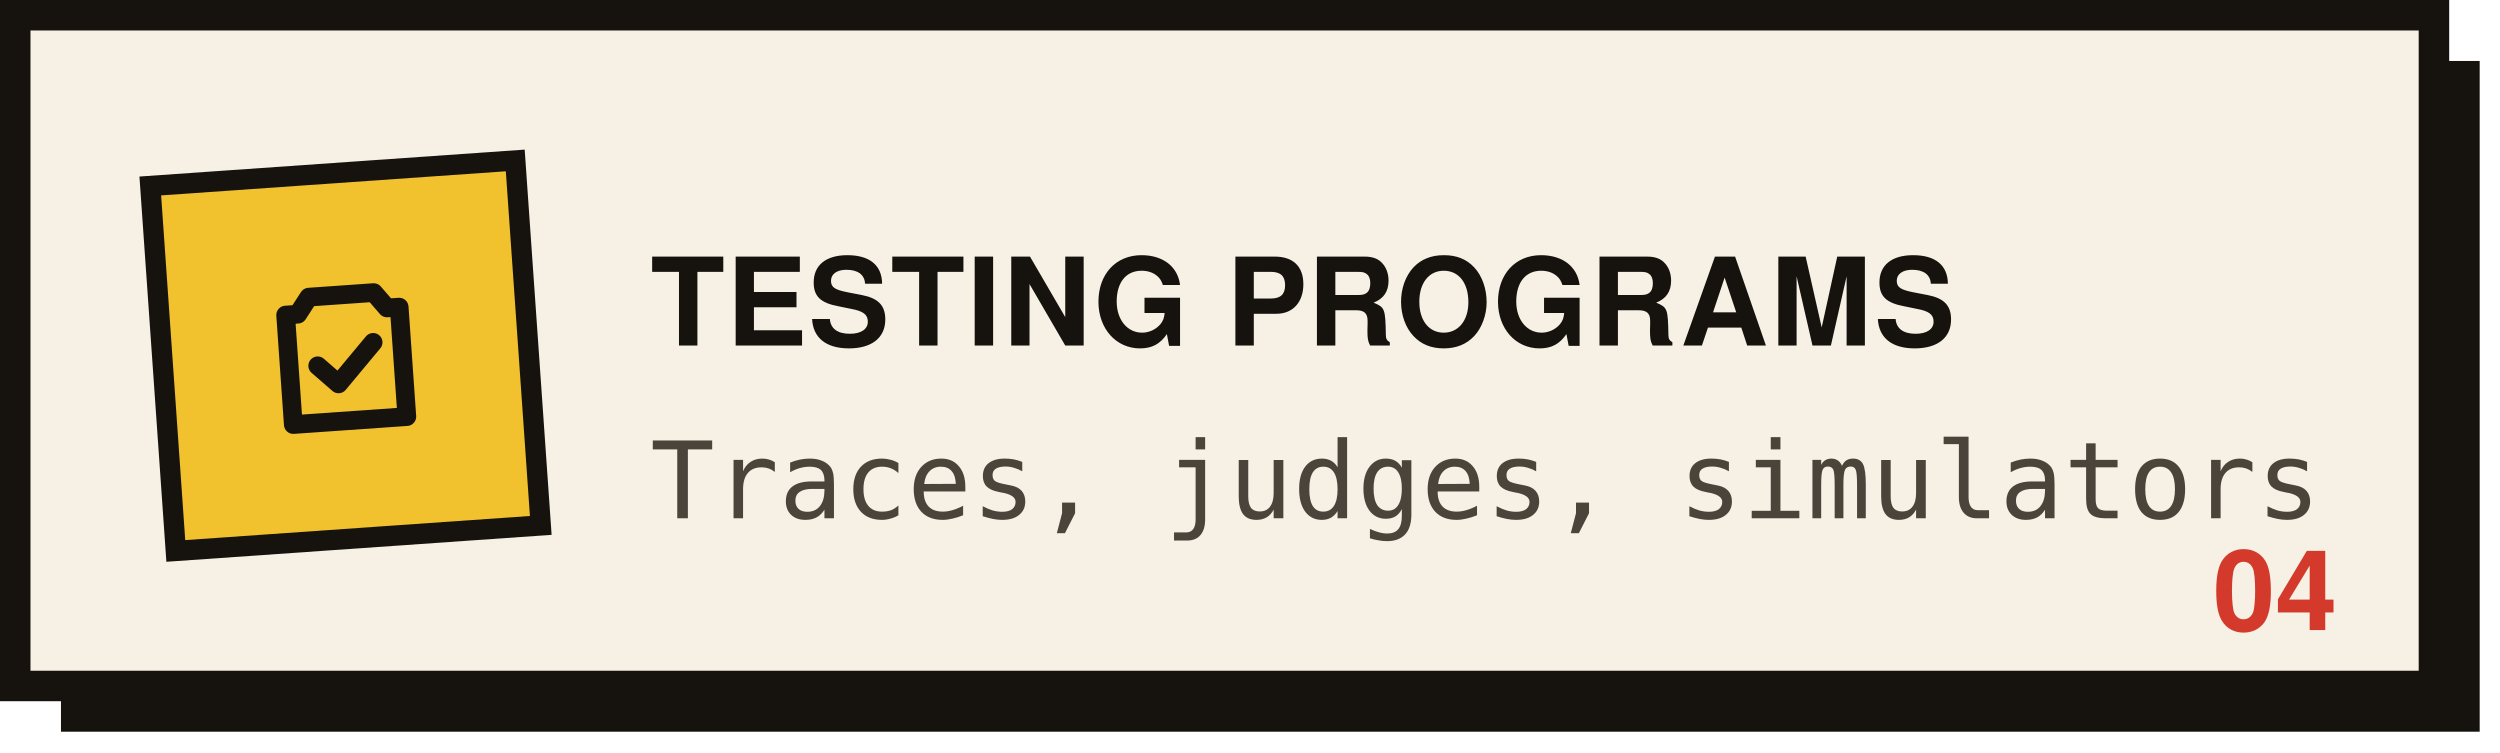
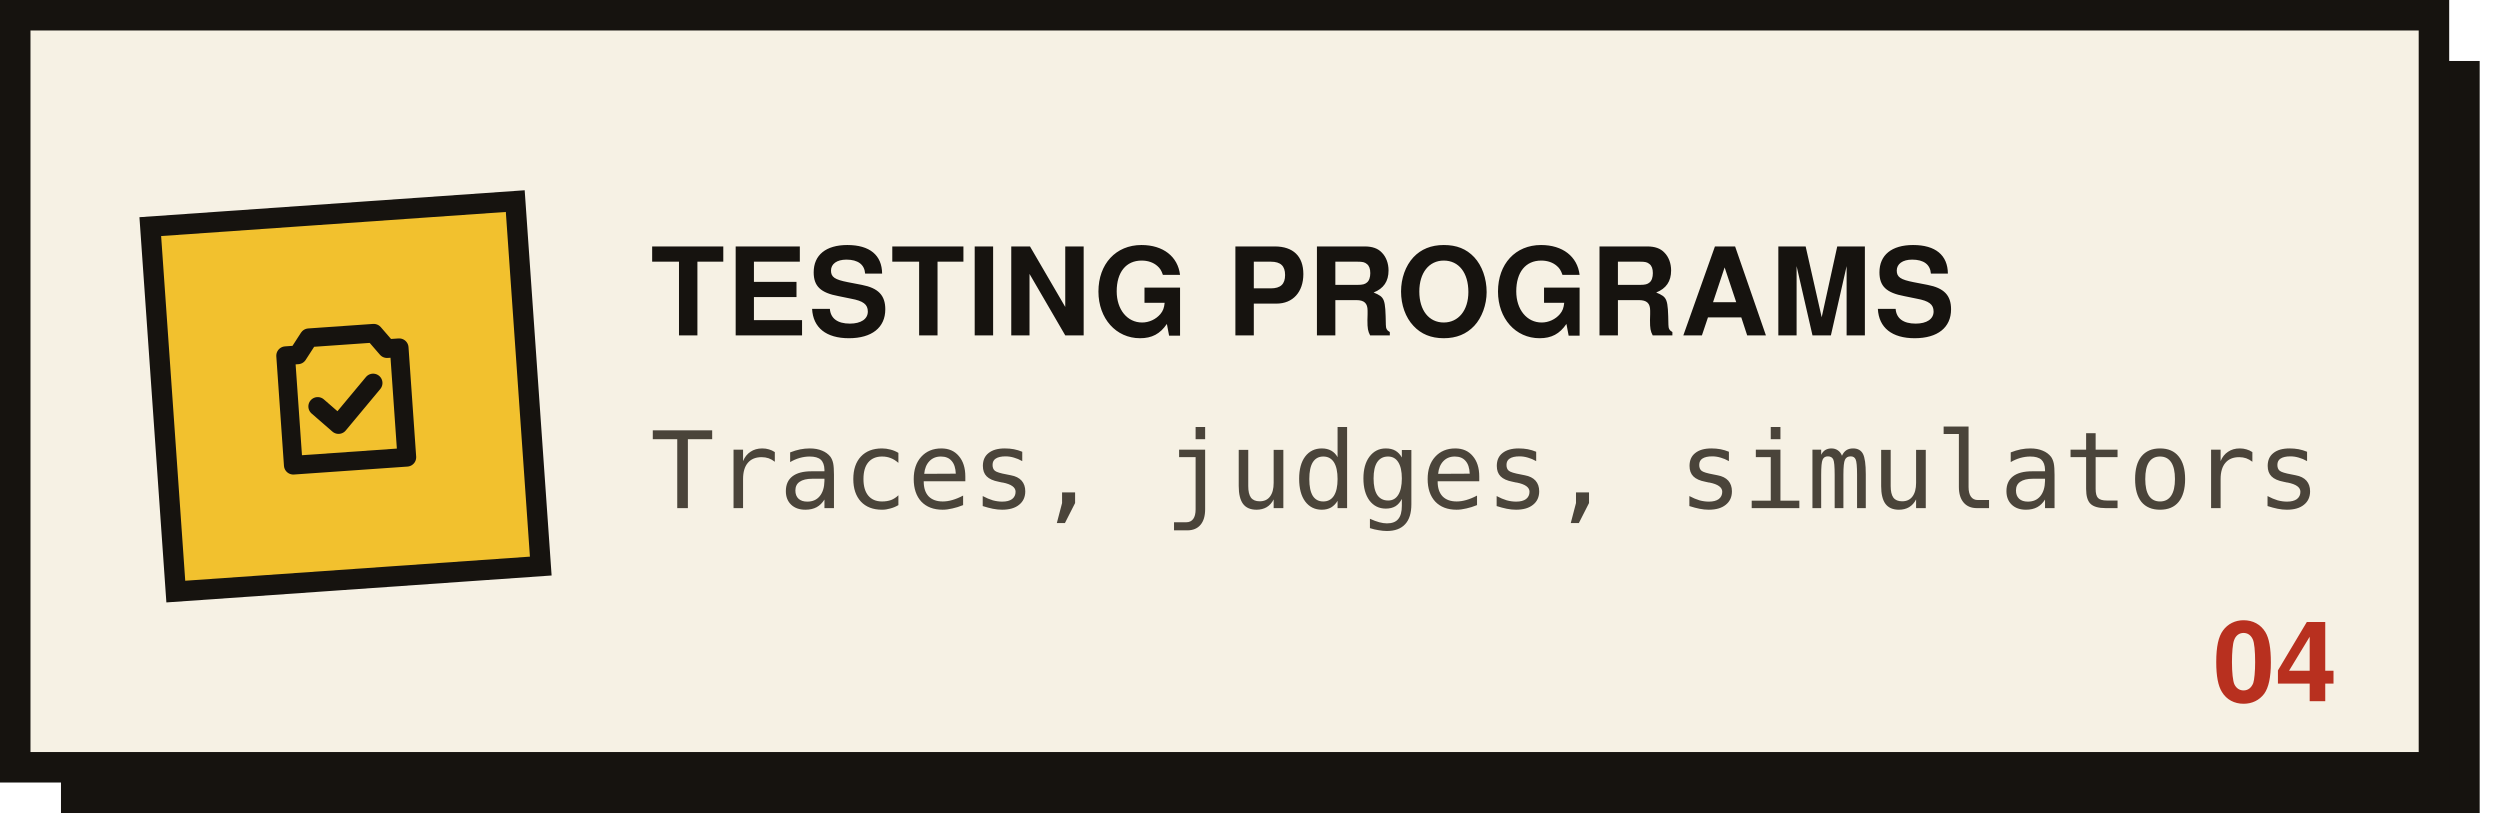
- <svg xmlns="http://www.w3.org/2000/svg" viewBox="0 0 246 74" width="246" height="74" role="img" aria-label="Testing programs: Traces, judges, simulators">
-   <rect x="6" y="6" width="238" height="66" fill="#16130f" />
-   <rect x="1.5" y="1.5" width="238" height="66" fill="#f6f1e4" stroke="#16130f" stroke-width="3" />
-   <g transform="rotate(-4 34 35)">
-     <rect x="16" y="17" width="36" height="36" fill="#f2c12e" stroke="#16130f" stroke-width="2" />
-     <g transform="translate(24.4 25.4) scale(0.8)" fill="none" stroke="#16130f" stroke-width="2.3" stroke-linecap="round" stroke-linejoin="round">
+ <svg xmlns="http://www.w3.org/2000/svg" viewBox="0 0 246 82" width="246" height="82" role="img" aria-label="Testing programs: Traces, judges, simulators">
+   <rect x="6" y="6" width="238" height="74" fill="#16130f" />
+   <rect x="1.5" y="1.5" width="238" height="74" fill="#f6f1e4" stroke="#16130f" stroke-width="3" />
+   <g transform="rotate(-4 34 39)">
+     <rect x="16" y="21" width="36" height="36" fill="#f2c12e" stroke="#16130f" stroke-width="2" />
+     <g transform="translate(24.4 29.4) scale(0.8)" fill="none" stroke="#16130f" stroke-width="2.3" stroke-linecap="round" stroke-linejoin="round">
      <path d="M8 4.5h8l1.5 2h1.5v13.5h-14V6.5h1.5Z" />
      <path d="M8.5 13l2.4 2.4 4.6-4.8" />
    </g>
  </g>
-   <text x="64" y="34" fill="#16130f" font-family="'Arial Black','Helvetica Neue',Helvetica,Arial,sans-serif" font-size="12" font-weight="900" letter-spacing=".2">TESTING PROGRAMS</text>
-   <text x="64" y="51" fill="#4a443a" font-family="'IBM Plex Mono',ui-monospace,SFMono-Regular,Menlo,Consolas,monospace" font-size="10.5">Traces, judges, simulators</text>
-   <text x="230" y="62" fill="#d43a2c" font-family="'Arial Black','Helvetica Neue',Helvetica,Arial,sans-serif" font-size="11" font-weight="900" text-anchor="end">04</text>
+   <text x="64" y="33" fill="#16130f" font-family="'Arial Black','Helvetica Neue',Helvetica,Arial,sans-serif" font-size="12" font-weight="900" letter-spacing=".2">TESTING PROGRAMS</text>
+   <text x="64" y="50" fill="#4a443a" font-family="'IBM Plex Mono',ui-monospace,SFMono-Regular,Menlo,Consolas,monospace" font-size="10.5">Traces, judges, simulators</text>
+   <text x="230" y="69" fill="#b8301f" font-family="'Arial Black','Helvetica Neue',Helvetica,Arial,sans-serif" font-size="11" font-weight="900" text-anchor="end">04</text>
</svg>
